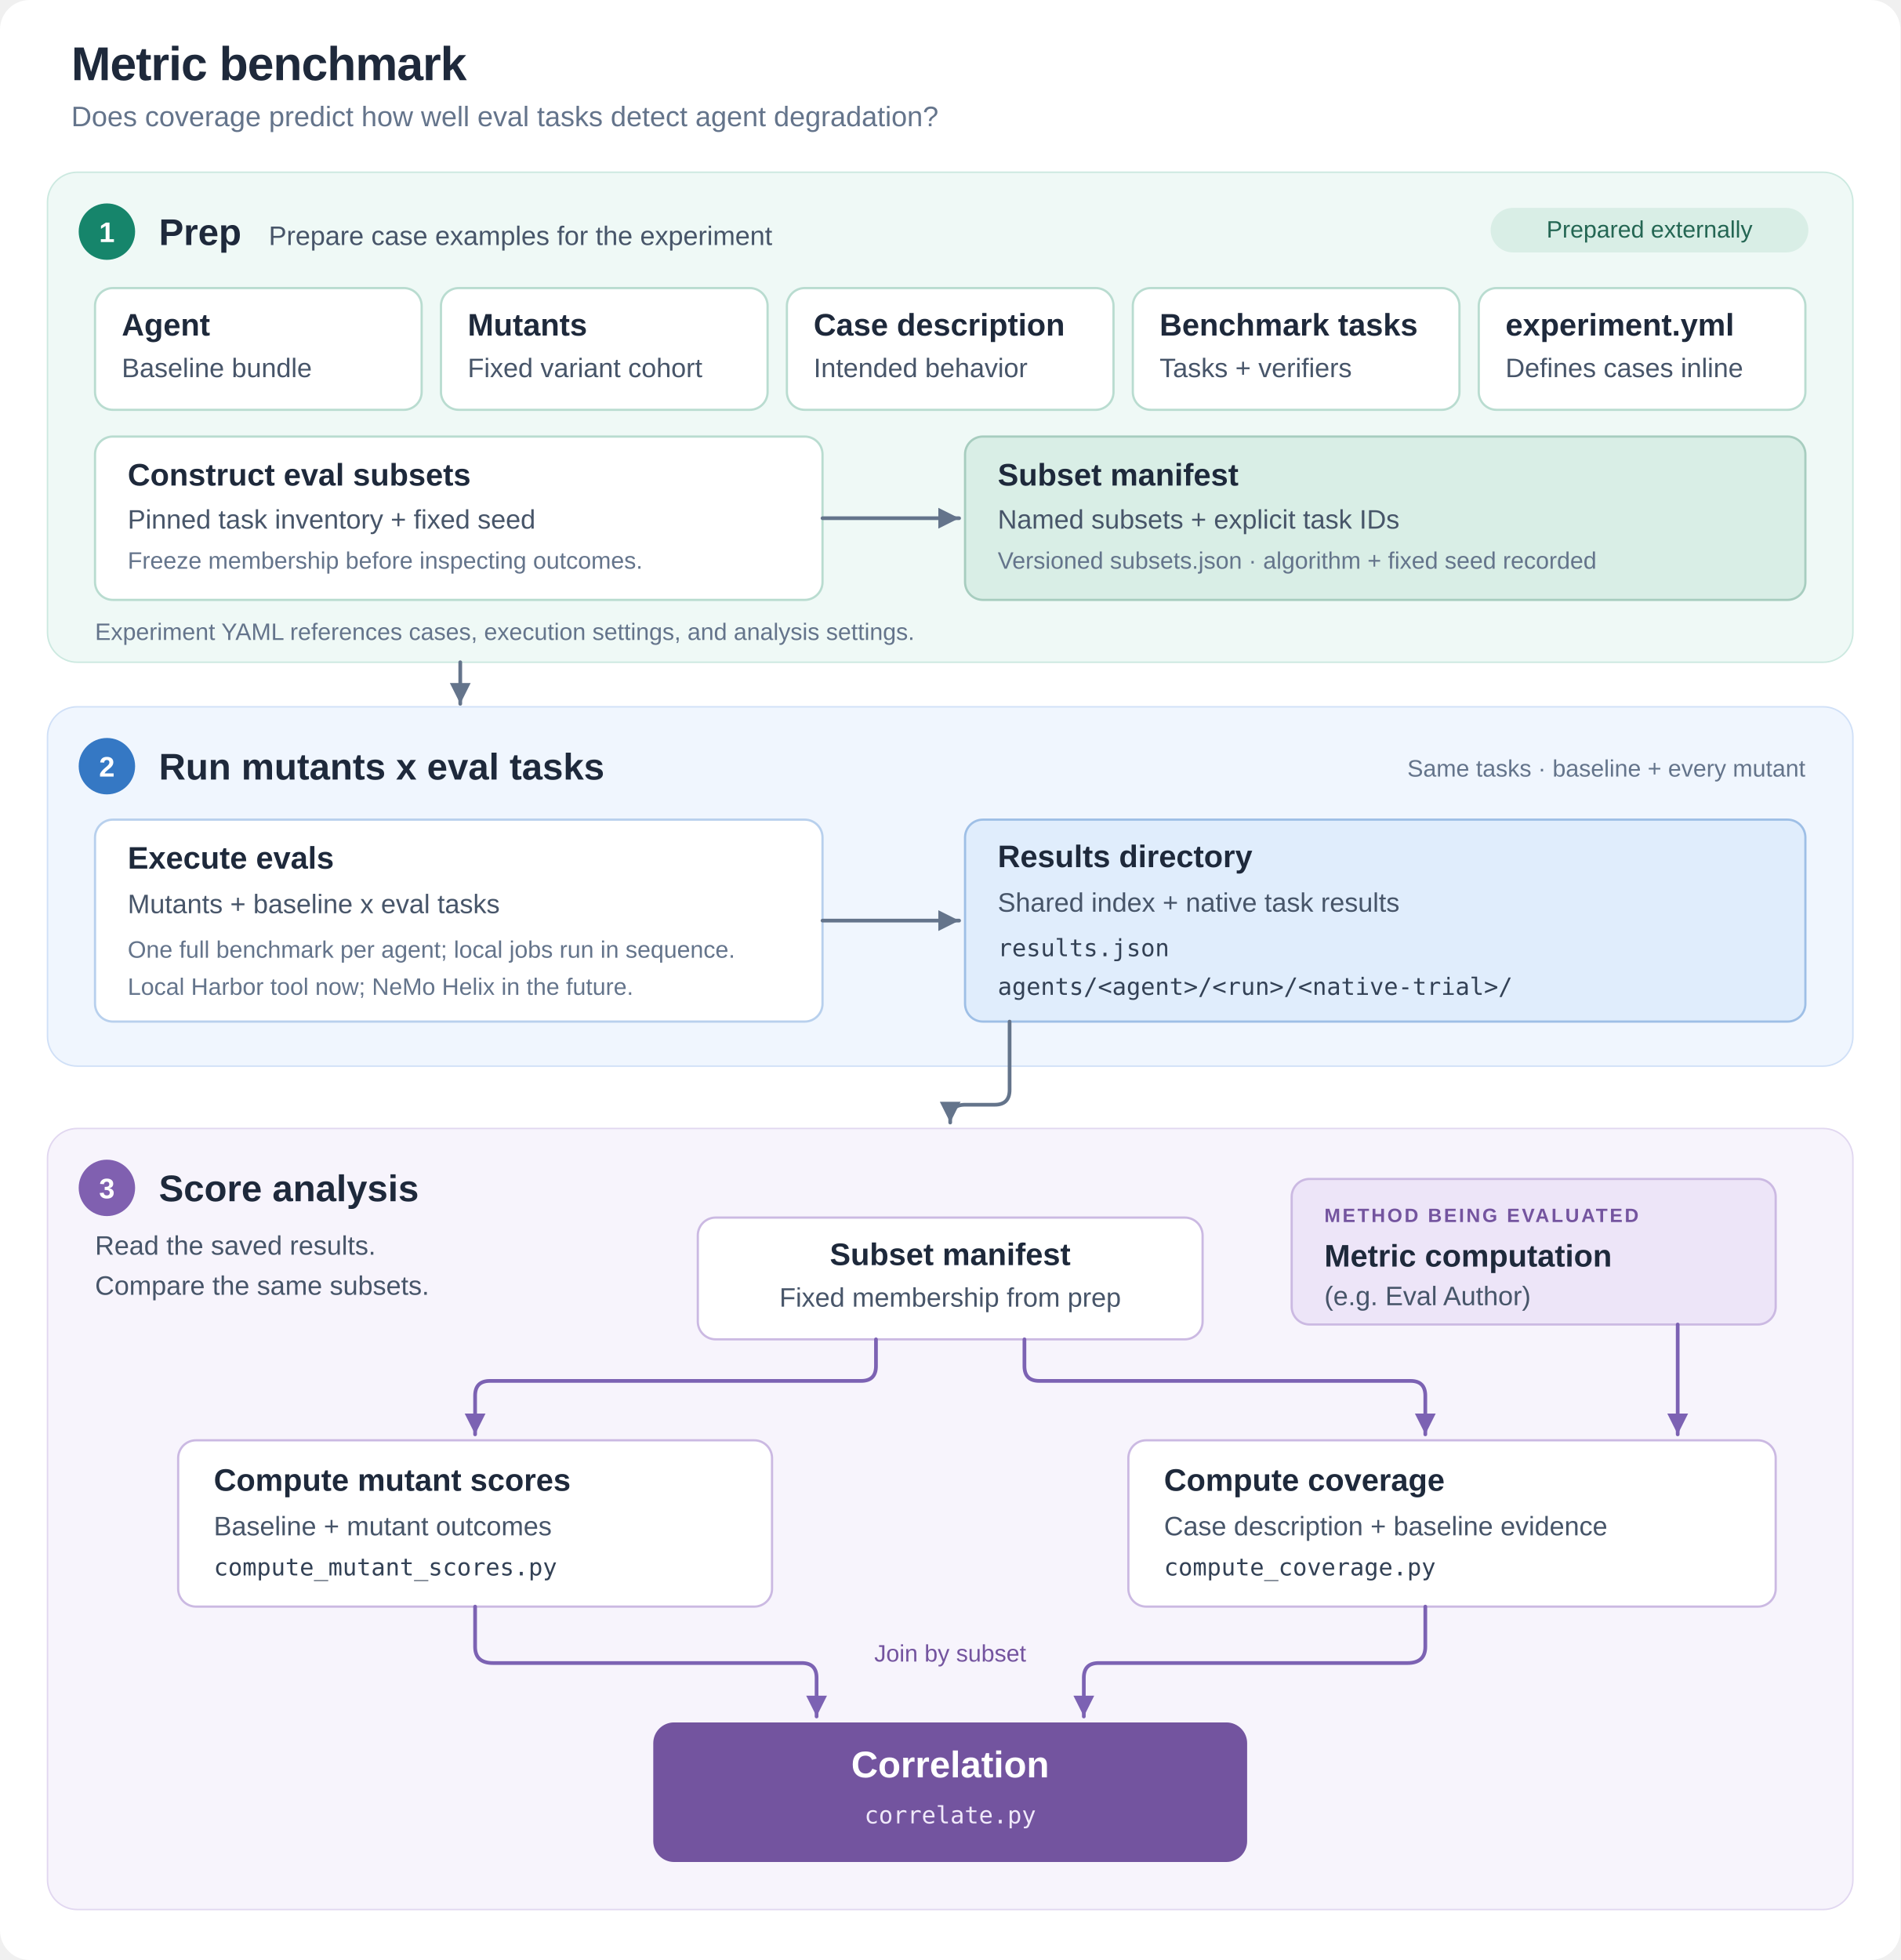
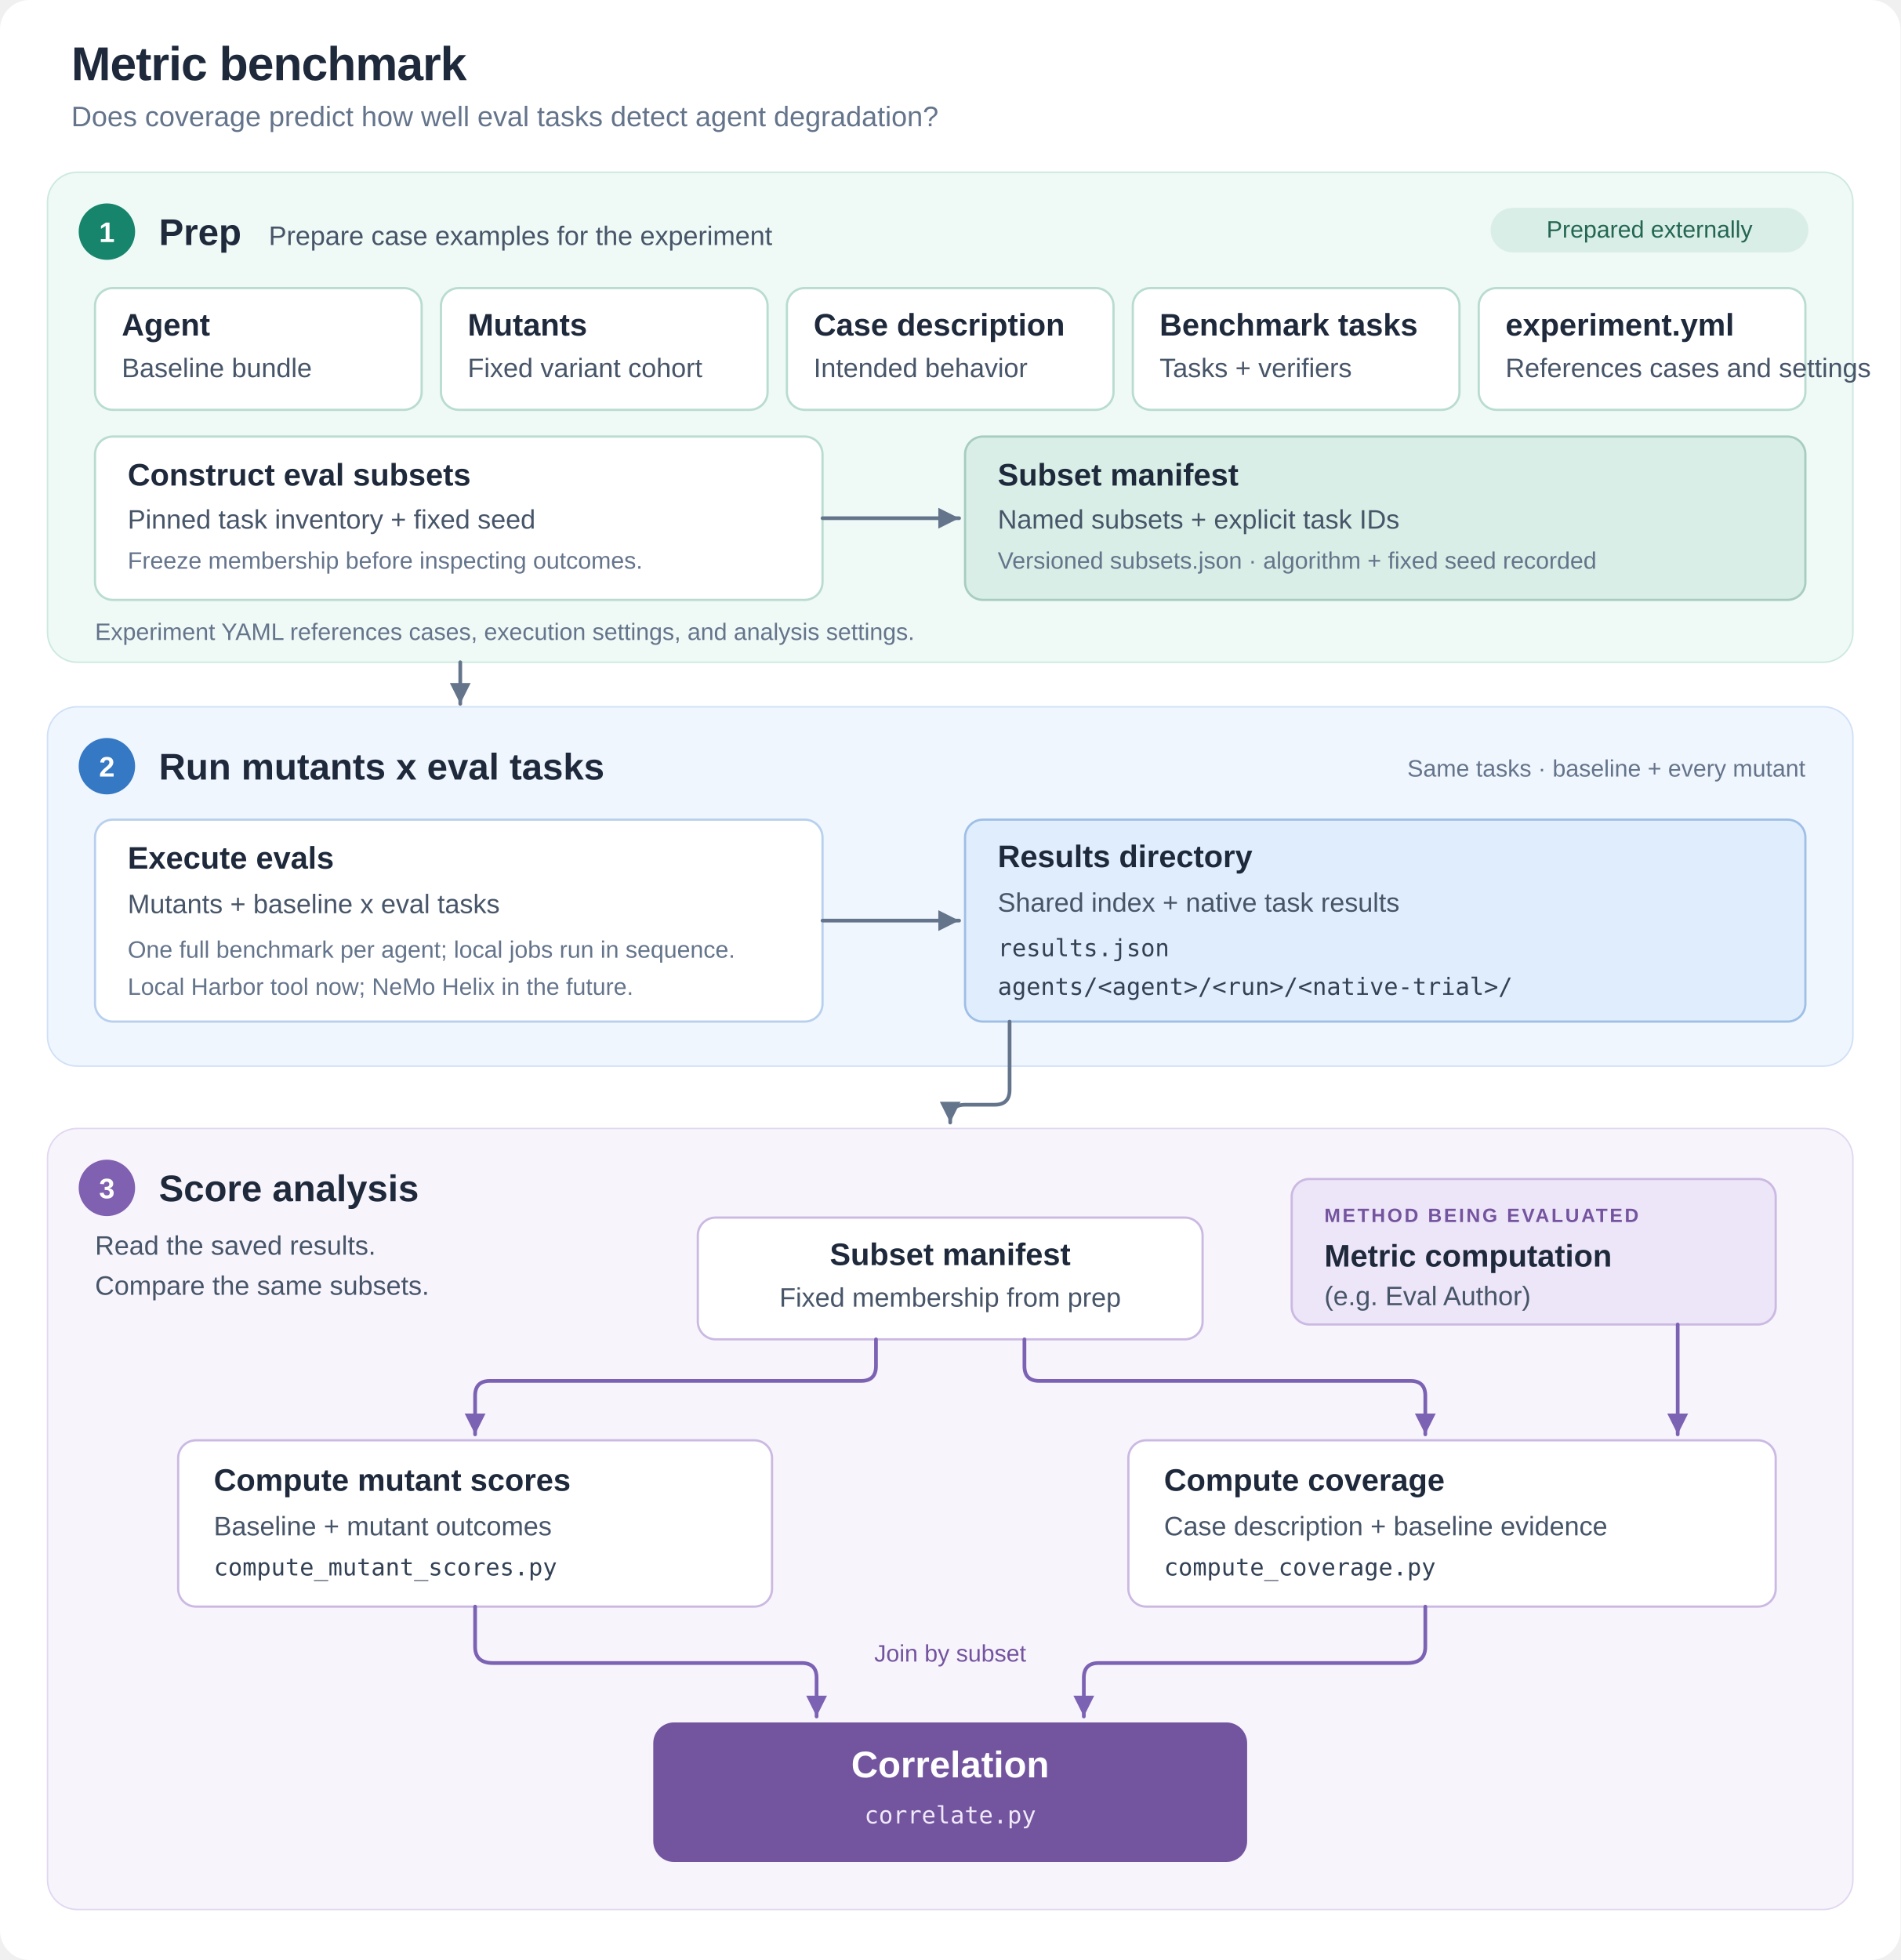
<svg xmlns="http://www.w3.org/2000/svg" width="1280" height="1320" viewBox="0 0 1280 1320" role="img" aria-labelledby="title description">
  <defs>
    <marker id="arrow" viewBox="0 0 10 10" refX="9" refY="5" markerWidth="7" markerHeight="7" orient="auto">
      <path d="M1 1 L9 5 L1 9 Z" fill="#64748b" />
    </marker>
    <marker id="purple-arrow" viewBox="0 0 10 10" refX="9" refY="5" markerWidth="7" markerHeight="7" orient="auto">
      <path d="M1 1 L9 5 L1 9 Z" fill="#7c62b3" />
    </marker>
    <style>
      text { font-family: Arial, Helvetica, sans-serif; fill: #1e293b; }
      .title { font-size: 32px; font-weight: 700; letter-spacing: -.5px; }
      .subtitle { font-size: 19px; fill: #64748b; }
      .phase { font-size: 25px; font-weight: 700; }
      .number { font-size: 19px; font-weight: 700; fill: #fff; text-anchor: middle; }
      .label { font-size: 21px; font-weight: 700; }
      .detail { font-size: 18px; fill: #475569; }
      .small { font-size: 16px; fill: #64748b; }
      .mono { font-family: 'DejaVu Sans Mono', Consolas, monospace; font-size: 16px; fill: #334155; }
      .eyebrow { font-size: 13px; font-weight: 700; letter-spacing: 1.4px; }
      .flow { fill: none; stroke: #64748b; stroke-width: 2.5; stroke-linecap: round; stroke-linejoin: round; marker-end: url(#arrow); }
      .analysis-flow { fill: none; stroke: #7c62b3; stroke-width: 2.5; stroke-linecap: round; stroke-linejoin: round; marker-end: url(#purple-arrow); }
      .card { fill: #fff; stroke-width: 1.5; }
    </style>
  </defs>
  <rect width="1280" height="1320" rx="20" fill="#fff" />
  <text x="48" y="54" class="title">Metric benchmark</text>
  <text x="48" y="85" class="subtitle">Does coverage predict how well eval tasks detect agent degradation?</text>
  <rect x="32" y="116" width="1216" height="330" rx="20" fill="#eff9f6" stroke="#cce9e0" />
  <circle cx="72" cy="156" r="19" fill="#16856b" />
  <text x="72" y="163" class="number">1</text>
  <text x="107" y="165" class="phase">Prep</text>
  <text x="181" y="165" class="detail">Prepare case examples for the experiment</text>
  <rect x="1004" y="140" width="214" height="30" rx="15" fill="#d9eee6" />
  <text x="1111" y="160" text-anchor="middle" class="small" style="fill:#246653">Prepared externally</text>
  <g class="card" stroke="#b9dcd0">
    <rect x="64" y="194" width="220" height="82" rx="12" />
    <rect x="297" y="194" width="220" height="82" rx="12" />
    <rect x="530" y="194" width="220" height="82" rx="12" />
    <rect x="763" y="194" width="220" height="82" rx="12" />
    <rect x="996" y="194" width="220" height="82" rx="12" />
  </g>
  <text x="82" y="226" class="label">Agent</text>
  <text x="82" y="254" class="detail">Baseline bundle</text>
  <text x="315" y="226" class="label">Mutants</text>
  <text x="315" y="254" class="detail">Fixed variant cohort</text>
  <text x="548" y="226" class="label">Case description</text>
  <text x="548" y="254" class="detail">Intended behavior</text>
  <text x="781" y="226" class="label">Benchmark tasks</text>
  <text x="781" y="254" class="detail">Tasks + verifiers</text>
  <text x="1014" y="226" class="label">experiment.yml</text>
-   <text x="1014" y="254" class="detail">Defines cases inline</text>
+   <text x="1014" y="254" class="detail">References cases and settings</text>
  <rect x="64" y="294" width="490" height="110" rx="12" class="card" stroke="#b9dcd0" />
  <text x="86" y="327" class="label">Construct eval subsets</text>
  <text x="86" y="356" class="detail">Pinned task inventory + fixed seed</text>
  <text x="86" y="383" class="small">Freeze membership before inspecting outcomes.</text>
  <path d="M554 349 H646" class="flow" />
  <rect x="650" y="294" width="566" height="110" rx="12" fill="#d9eee6" stroke="#a7cdbf" stroke-width="1.5" />
  <text x="672" y="327" class="label">Subset manifest</text>
  <text x="672" y="356" class="detail">Named subsets + explicit task IDs</text>
  <text x="672" y="383" class="small">Versioned subsets.json · algorithm + fixed seed recorded</text>
  <text x="64" y="431" class="small">Experiment YAML references cases, execution settings, and analysis settings.</text>
  <g transform="translate(0 110)">
    <path d="M310 336 V364" class="flow" />
    <rect x="32" y="366" width="1216" height="242" rx="20" fill="#f0f6fe" stroke="#d0e0f7" />
    <circle cx="72" cy="406" r="19" fill="#3578c4" />
    <text x="72" y="413" class="number">2</text>
    <text x="107" y="415" class="phase">Run mutants x eval tasks</text>
    <text x="1216" y="413" text-anchor="end" class="small">Same tasks · baseline + every mutant</text>
    <rect x="64" y="442" width="490" height="136" rx="12" class="card" stroke="#b8d0ed" />
    <text x="86" y="475" class="label">Execute evals</text>
    <text x="86" y="505" class="detail">Mutants + baseline x eval tasks</text>
    <text x="86" y="535" class="small">One full benchmark per agent; local jobs run in sequence.</text>
    <text x="86" y="560" class="small">Local Harbor tool now; NeMo Helix in the future.</text>
    <path d="M554 510 H646" class="flow" />
    <rect x="650" y="442" width="566" height="136" rx="12" fill="#e0edfc" stroke="#9ebfe6" stroke-width="1.5" />
    <text x="672" y="474" class="label">Results directory</text>
    <text x="672" y="504" class="detail">Shared index + native task results</text>
    <text x="672" y="534" class="mono">results.json</text>
    <text x="672" y="560" class="mono">agents/&lt;agent&gt;/&lt;run&gt;/&lt;native-trial&gt;/</text>
    <rect x="32" y="650" width="1216" height="526" rx="20" fill="#f7f4fc" stroke="#e1d7f0" />
    <path d="M680 578 V624 Q680 634 670 634 H650 Q640 634 640 644 V646" class="flow" />
    <circle cx="72" cy="690" r="19" fill="#8060b0" />
    <text x="72" y="697" class="number">3</text>
    <text x="107" y="699" class="phase">Score analysis</text>
    <text x="64" y="735" class="detail">Read the saved results.</text>
    <text x="64" y="762" class="detail">Compare the same subsets.</text>
    <rect x="470" y="710" width="340" height="82" rx="12" class="card" stroke="#cbb9e2" />
    <text x="640" y="742" text-anchor="middle" class="label">Subset manifest</text>
    <text x="640" y="770" text-anchor="middle" class="detail">Fixed membership from prep</text>
    <path d="M590 792 V810 Q590 820 580 820 H330 Q320 820 320 830 V856" class="analysis-flow" />
    <path d="M690 792 V810 Q690 820 700 820 H950 Q960 820 960 830 V856" class="analysis-flow" />
    <rect x="870" y="684" width="326" height="98" rx="12" fill="#ede5f8" stroke="#cbb9e2" stroke-width="1.5" />
    <text x="892" y="713" class="eyebrow" style="fill:#74549f">METHOD BEING EVALUATED</text>
    <text x="892" y="743" class="label">Metric computation</text>
    <text x="892" y="769" class="detail">(e.g. Eval Author)</text>
    <path d="M1130 782 V856" class="analysis-flow" />
    <rect x="120" y="860" width="400" height="112" rx="12" class="card" stroke="#cbb9e2" />
    <text x="144" y="894" class="label">Compute mutant scores</text>
    <text x="144" y="924" class="detail">Baseline + mutant outcomes</text>
    <text x="144" y="951" class="mono">compute_mutant_scores.py</text>
    <rect x="760" y="860" width="436" height="112" rx="12" class="card" stroke="#cbb9e2" />
    <text x="784" y="894" class="label">Compute coverage</text>
    <text x="784" y="924" class="detail">Case description + baseline evidence</text>
    <text x="784" y="951" class="mono">compute_coverage.py</text>
    <path d="M320 972 V999 Q320 1010 332 1010 H540 Q550 1010 550 1020 V1046" class="analysis-flow" />
    <path d="M960 972 V999 Q960 1010 948 1010 H740 Q730 1010 730 1020 V1046" class="analysis-flow" />
    <text x="640" y="1009" text-anchor="middle" class="small" style="fill:#74549f">Join by subset</text>
    <rect x="440" y="1050" width="400" height="94" rx="14" fill="#73549f" />
    <text x="640" y="1087" text-anchor="middle" class="label" style="fill:#fff;font-size:25px">Correlation</text>
    <text x="640" y="1118" text-anchor="middle" class="mono" style="fill:#f0e9fa">correlate.py</text>
  </g>
</svg>
